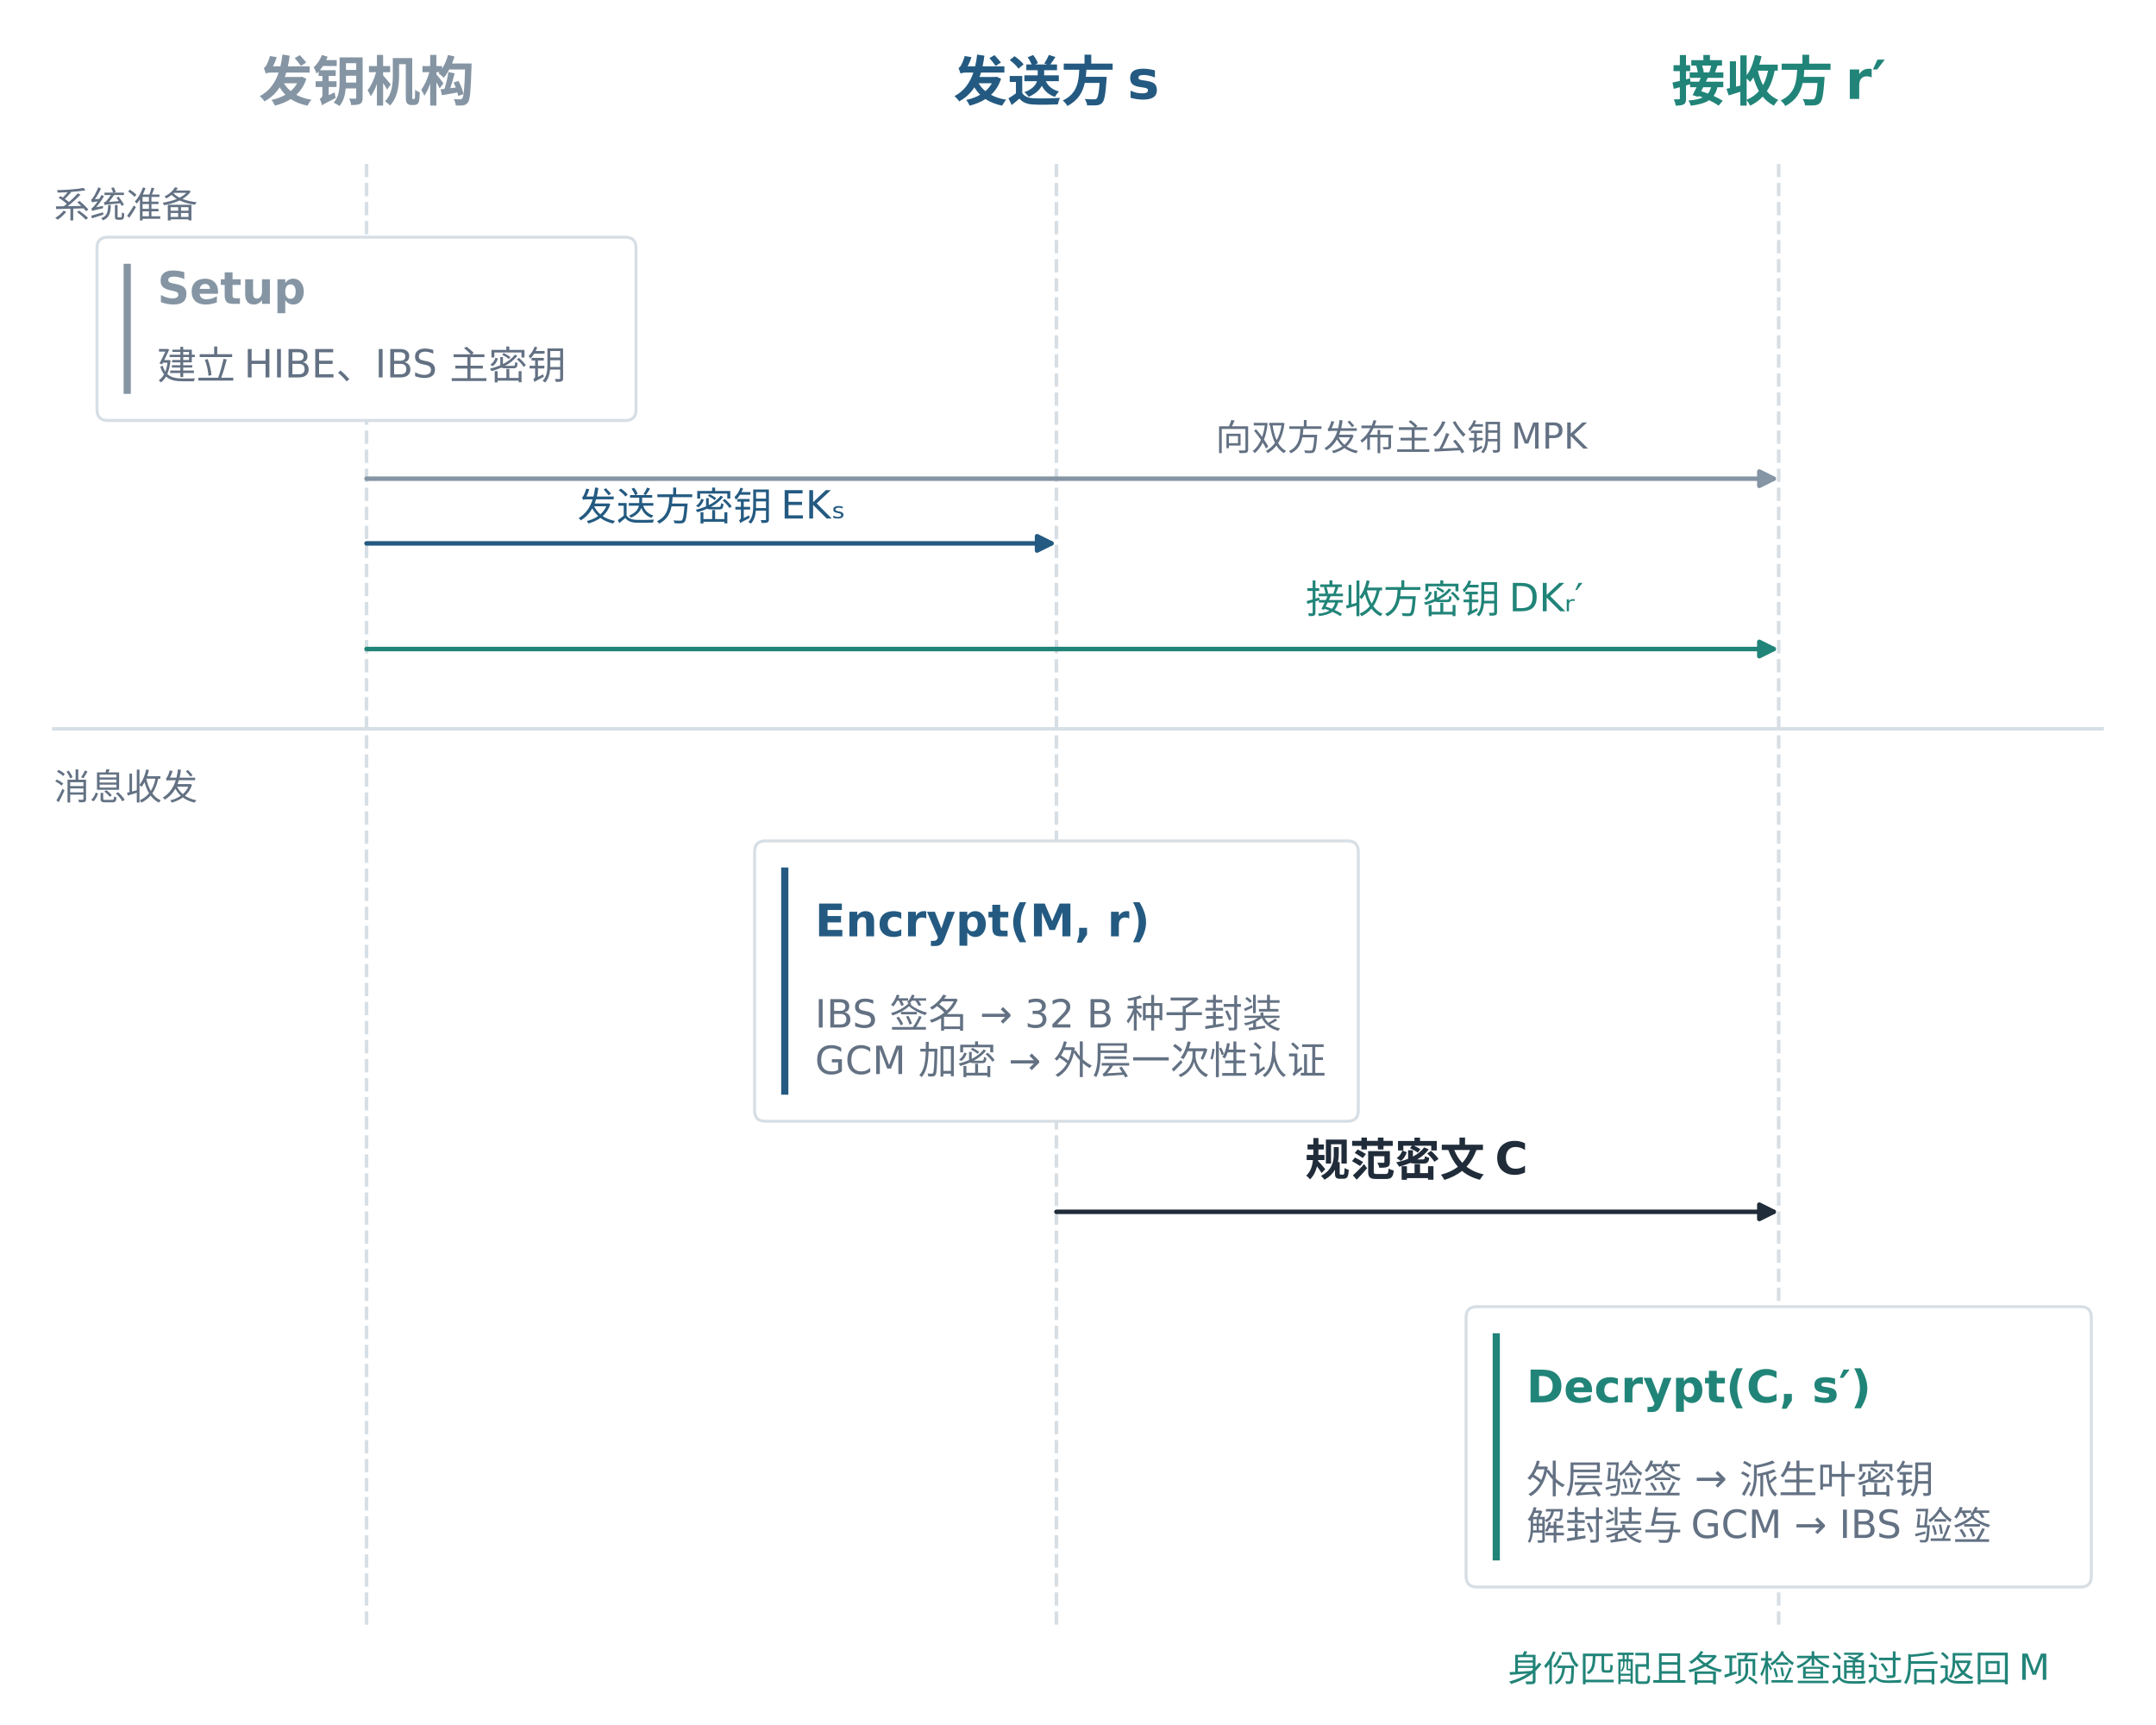
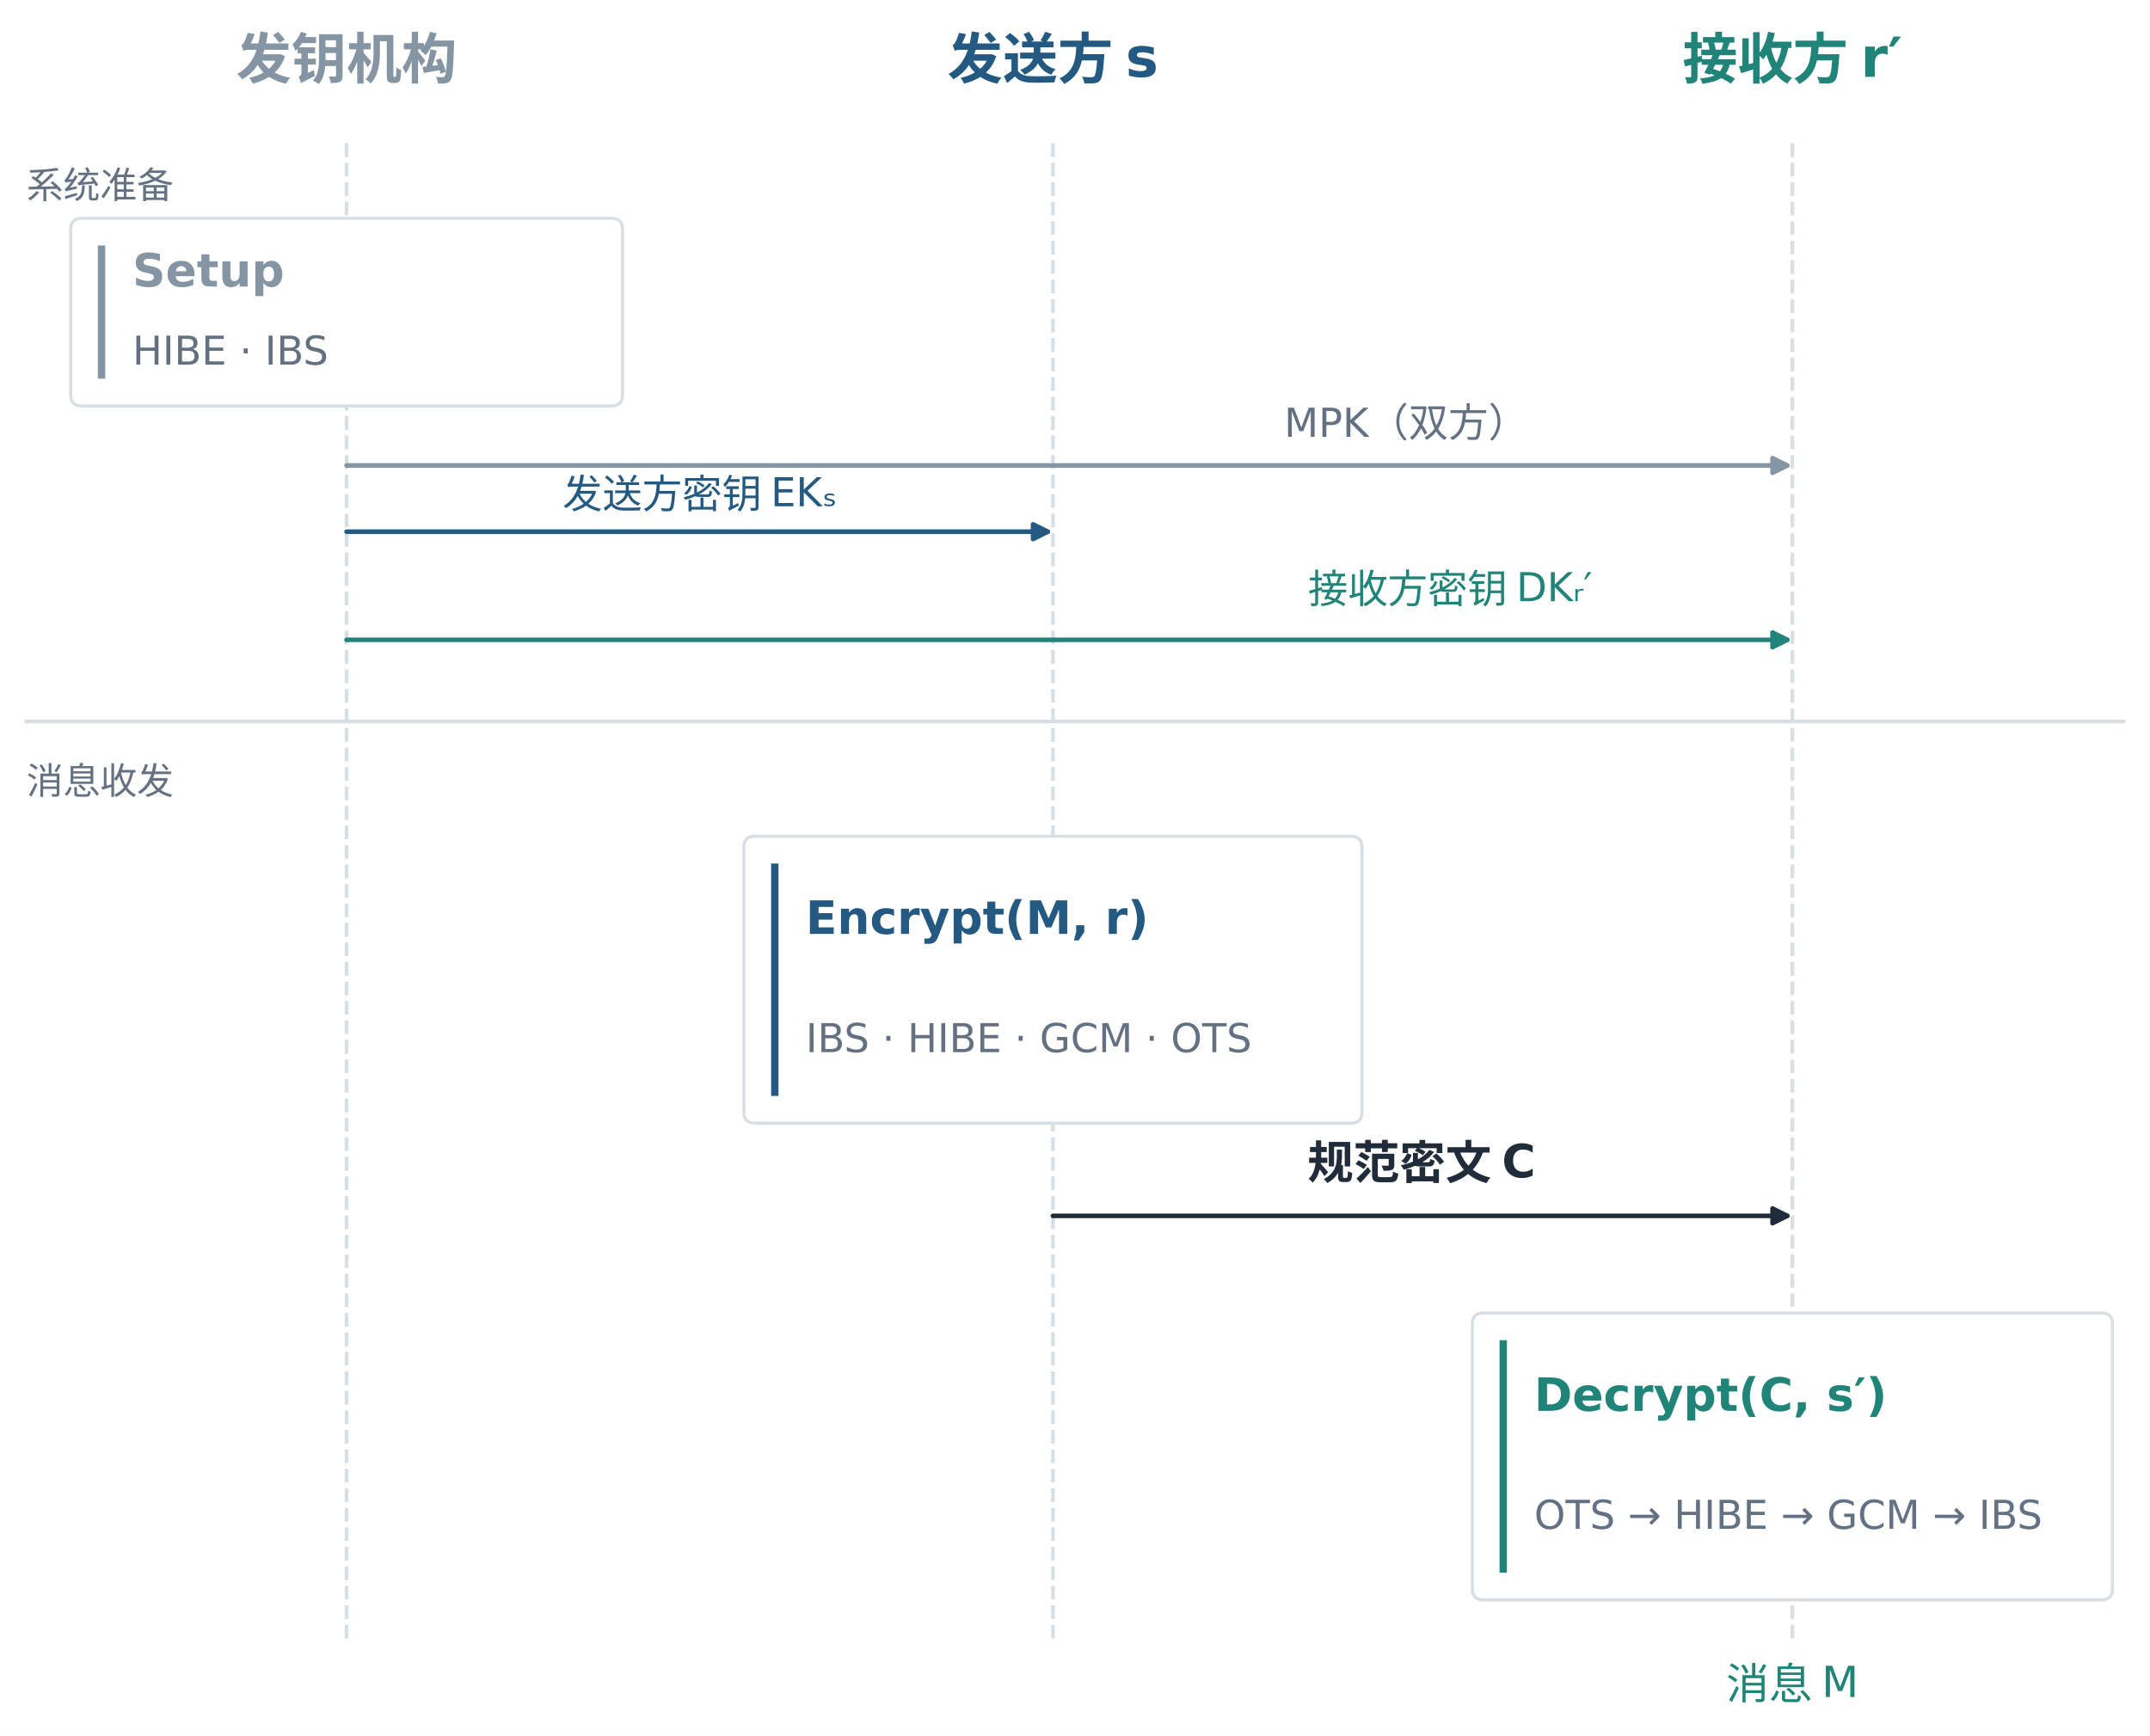
- <svg xmlns="http://www.w3.org/2000/svg" width="720pt" height="576pt" viewBox="0 0 720 576" version="1.1">
+ <svg xmlns="http://www.w3.org/2000/svg" width="701.28pt" height="566.293pt" viewBox="0 0 701.28 566.293" version="1.1">
  <defs>
    <style type="text/css">*{stroke-linejoin: round; stroke-linecap: butt}</style>
  </defs>
  <g id="figure_1">
    <g id="patch_1">
-       <path d="M 0 576 L 720 576 L 720 0 L 0 0 z " style="fill: #ffffff" />
+       <path d="M 0 566.293 L 701.28 566.293 L 701.28 0 L 0 0 z " style="fill: #ffffff" />
    </g>
    <g id="axes_1">
      <g id="line2d_1">
-         <path d="M 122.4 54.72 L 122.4 543.6 " clip-path="url(#pa1149c2038)" style="fill: none; stroke-dasharray: 4.44,1.92; stroke-dashoffset: 0; stroke: #d7dfe5; stroke-width: 1.2" />
+         <path d="M 113.04 46.74 L 113.04 535.62 " clip-path="url(#p9be769b12b)" style="fill: none; stroke-dasharray: 4.44,1.92; stroke-dashoffset: 0; stroke: #d7dfe5; stroke-width: 1.2" />
      </g>
      <g id="line2d_2">
-         <path d="M 352.8 54.72 L 352.8 543.6 " clip-path="url(#pa1149c2038)" style="fill: none; stroke-dasharray: 4.44,1.92; stroke-dashoffset: 0; stroke: #d7dfe5; stroke-width: 1.2" />
+         <path d="M 343.44 46.74 L 343.44 535.62 " clip-path="url(#p9be769b12b)" style="fill: none; stroke-dasharray: 4.44,1.92; stroke-dashoffset: 0; stroke: #d7dfe5; stroke-width: 1.2" />
      </g>
      <g id="line2d_3">
-         <path d="M 594 54.72 L 594 543.6 " clip-path="url(#pa1149c2038)" style="fill: none; stroke-dasharray: 4.44,1.92; stroke-dashoffset: 0; stroke: #d7dfe5; stroke-width: 1.2" />
+         <path d="M 584.64 46.74 L 584.64 535.62 " clip-path="url(#p9be769b12b)" style="fill: none; stroke-dasharray: 4.44,1.92; stroke-dashoffset: 0; stroke: #d7dfe5; stroke-width: 1.2" />
      </g>
      <g id="patch_2">
-         <path d="M 36 79.2 L 208.8 79.2 Q 212.4 79.2 212.4 82.8 L 212.4 136.8 Q 212.4 140.4 208.8 140.4 L 36 140.4 Q 32.4 140.4 32.4 136.8 L 32.4 82.8 Q 32.4 79.2 36 79.2 z " clip-path="url(#pa1149c2038)" style="fill: #ffffff; stroke: #d7dfe5; stroke-linejoin: miter" />
+         <path d="M 26.64 71.22 L 199.44 71.22 Q 203.04 71.22 203.04 74.82 L 203.04 128.82 Q 203.04 132.42 199.44 132.42 L 26.64 132.42 Q 23.04 132.42 23.04 128.82 L 23.04 74.82 Q 23.04 71.22 26.64 71.22 z " clip-path="url(#p9be769b12b)" style="fill: #ffffff; stroke: #d7dfe5; stroke-linejoin: miter" />
      </g>
      <g id="patch_3">
-         <path d="M 122.4 159.84 Q 358.2 159.84 592.323 159.84 " clip-path="url(#pa1149c2038)" style="fill: none; stroke: #8595a4; stroke-width: 1.5; stroke-linecap: round" />
-         <path d="M 587.523 157.44 L 592.323 159.84 L 587.523 162.24 z " clip-path="url(#pa1149c2038)" style="fill: #8595a4; stroke: #8595a4; stroke-width: 1.5; stroke-linecap: round" />
+         <path d="M 113.04 151.86 Q 348.84 151.86 582.963 151.86 " clip-path="url(#p9be769b12b)" style="fill: none; stroke: #8595a4; stroke-width: 1.5; stroke-linecap: round" />
+         <path d="M 578.163 149.46 L 582.963 151.86 L 578.163 154.26 z " clip-path="url(#p9be769b12b)" style="fill: #8595a4; stroke: #8595a4; stroke-width: 1.5; stroke-linecap: round" />
      </g>
      <g id="patch_4">
-         <path d="M 122.4 181.44 Q 237.6 181.44 351.123 181.44 " clip-path="url(#pa1149c2038)" style="fill: none; stroke: #245a81; stroke-width: 1.5; stroke-linecap: round" />
-         <path d="M 346.323 179.04 L 351.123 181.44 L 346.323 183.84 z " clip-path="url(#pa1149c2038)" style="fill: #245a81; stroke: #245a81; stroke-width: 1.5; stroke-linecap: round" />
+         <path d="M 113.04 173.46 Q 228.24 173.46 341.763 173.46 " clip-path="url(#p9be769b12b)" style="fill: none; stroke: #245a81; stroke-width: 1.5; stroke-linecap: round" />
+         <path d="M 336.963 171.06 L 341.763 173.46 L 336.963 175.86 z " clip-path="url(#p9be769b12b)" style="fill: #245a81; stroke: #245a81; stroke-width: 1.5; stroke-linecap: round" />
      </g>
      <g id="patch_5">
-         <path d="M 122.4 216.72 Q 358.2 216.72 592.323 216.72 " clip-path="url(#pa1149c2038)" style="fill: none; stroke: #218478; stroke-width: 1.5; stroke-linecap: round" />
-         <path d="M 587.523 214.32 L 592.323 216.72 L 587.523 219.12 z " clip-path="url(#pa1149c2038)" style="fill: #218478; stroke: #218478; stroke-width: 1.5; stroke-linecap: round" />
+         <path d="M 113.04 208.74 Q 348.84 208.74 582.963 208.74 " clip-path="url(#p9be769b12b)" style="fill: none; stroke: #218478; stroke-width: 1.5; stroke-linecap: round" />
+         <path d="M 578.163 206.34 L 582.963 208.74 L 578.163 211.14 z " clip-path="url(#p9be769b12b)" style="fill: #218478; stroke: #218478; stroke-width: 1.5; stroke-linecap: round" />
      </g>
      <g id="patch_6">
-         <path d="M 255.6 280.8 L 450 280.8 Q 453.6 280.8 453.6 284.4 L 453.6 370.8 Q 453.6 374.4 450 374.4 L 255.6 374.4 Q 252 374.4 252 370.8 L 252 284.4 Q 252 280.8 255.6 280.8 z " clip-path="url(#pa1149c2038)" style="fill: #ffffff; stroke: #d7dfe5; stroke-linejoin: miter" />
+         <path d="M 246.24 272.82 L 440.64 272.82 Q 444.24 272.82 444.24 276.42 L 444.24 362.82 Q 444.24 366.42 440.64 366.42 L 246.24 366.42 Q 242.64 366.42 242.64 362.82 L 242.64 276.42 Q 242.64 272.82 246.24 272.82 z " clip-path="url(#p9be769b12b)" style="fill: #ffffff; stroke: #d7dfe5; stroke-linejoin: miter" />
      </g>
      <g id="patch_7">
-         <path d="M 352.8 404.64 Q 473.4 404.64 592.323 404.64 " clip-path="url(#pa1149c2038)" style="fill: none; stroke: #202c39; stroke-width: 1.5; stroke-linecap: round" />
-         <path d="M 587.523 402.24 L 592.323 404.64 L 587.523 407.04 z " clip-path="url(#pa1149c2038)" style="fill: #202c39; stroke: #202c39; stroke-width: 1.5; stroke-linecap: round" />
+         <path d="M 343.44 396.66 Q 464.04 396.66 582.963 396.66 " clip-path="url(#p9be769b12b)" style="fill: none; stroke: #202c39; stroke-width: 1.5; stroke-linecap: round" />
+         <path d="M 578.163 394.26 L 582.963 396.66 L 578.163 399.06 z " clip-path="url(#p9be769b12b)" style="fill: #202c39; stroke: #202c39; stroke-width: 1.5; stroke-linecap: round" />
      </g>
      <g id="patch_8">
-         <path d="M 493.2 436.32 L 694.8 436.32 Q 698.4 436.32 698.4 439.92 L 698.4 526.32 Q 698.4 529.92 694.8 529.92 L 493.2 529.92 Q 489.6 529.92 489.6 526.32 L 489.6 439.92 Q 489.6 436.32 493.2 436.32 z " clip-path="url(#pa1149c2038)" style="fill: #ffffff; stroke: #d7dfe5; stroke-linejoin: miter" />
+         <path d="M 483.84 428.34 L 685.44 428.34 Q 689.04 428.34 689.04 431.94 L 689.04 518.34 Q 689.04 521.94 685.44 521.94 L 483.84 521.94 Q 480.24 521.94 480.24 518.34 L 480.24 431.94 Q 480.24 428.34 483.84 428.34 z " clip-path="url(#p9be769b12b)" style="fill: #ffffff; stroke: #d7dfe5; stroke-linejoin: miter" />
      </g>
      <g id="line2d_4">
-         <path d="M 42.48 89.28 L 42.48 130.32 " clip-path="url(#pa1149c2038)" style="fill: none; stroke: #8595a4; stroke-width: 2.4; stroke-linecap: square" />
+         <path d="M 33.12 81.3 L 33.12 122.34 " clip-path="url(#p9be769b12b)" style="fill: none; stroke: #8595a4; stroke-width: 2.4; stroke-linecap: square" />
      </g>
      <g id="line2d_5">
-         <path d="M 18 243.36 L 702 243.36 " clip-path="url(#pa1149c2038)" style="fill: none; stroke: #d7dfe5; stroke-width: 1.2; stroke-linecap: square" />
+         <path d="M 8.64 235.38 L 692.64 235.38 " clip-path="url(#p9be769b12b)" style="fill: none; stroke: #d7dfe5; stroke-width: 1.2; stroke-linecap: square" />
      </g>
      <g id="line2d_6">
-         <path d="M 262.08 290.88 L 262.08 364.32 " clip-path="url(#pa1149c2038)" style="fill: none; stroke: #245a81; stroke-width: 2.4; stroke-linecap: square" />
+         <path d="M 252.72 282.9 L 252.72 356.34 " clip-path="url(#p9be769b12b)" style="fill: none; stroke: #245a81; stroke-width: 2.4; stroke-linecap: square" />
      </g>
      <g id="line2d_7">
-         <path d="M 499.68 446.4 L 499.68 519.84 " clip-path="url(#pa1149c2038)" style="fill: none; stroke: #218478; stroke-width: 2.4; stroke-linecap: square" />
+         <path d="M 490.32 438.42 L 490.32 511.86 " clip-path="url(#p9be769b12b)" style="fill: none; stroke: #218478; stroke-width: 2.4; stroke-linecap: square" />
      </g>
      <g id="text_1">
-         <text style="font-weight: 700; font-size: 18px; font-family: 'Microsoft YaHei', 'DejaVu Sans'; text-anchor: middle; fill: #8595a4" x="122.4" y="33.636" transform="rotate(-0 122.4 33.63609)">发钥机构</text>
+         <text style="font-weight: 700; font-size: 18px; font-family: 'Microsoft YaHei', 'DejaVu Sans'; text-anchor: middle; fill: #8595a4" x="113.04" y="25.656" transform="rotate(-0 113.04 25.65563)">发钥机构</text>
      </g>
      <g id="text_2">
-         <text style="font-weight: 700; font-size: 18px; font-family: 'Microsoft YaHei', 'DejaVu Sans'; text-anchor: middle; fill: #245a81" x="352.8" y="33.636" transform="rotate(-0 352.8 33.63609)">发送方 s</text>
+         <text style="font-weight: 700; font-size: 18px; font-family: 'Microsoft YaHei', 'DejaVu Sans'; text-anchor: middle; fill: #245a81" x="343.44" y="25.656" transform="rotate(-0 343.44 25.65563)">发送方 s</text>
      </g>
      <g id="text_3">
-         <text style="font-weight: 700; font-size: 18px; font-family: 'Microsoft YaHei', 'DejaVu Sans'; text-anchor: middle; fill: #218478" x="594" y="33.653" transform="rotate(-0 594 33.65297)">接收方 r′</text>
+         <text style="font-weight: 700; font-size: 18px; font-family: 'Microsoft YaHei', 'DejaVu Sans'; text-anchor: middle; fill: #218478" x="584.64" y="25.672" transform="rotate(-0 584.64 25.6725)">接收方 r′</text>
      </g>
      <g id="text_4">
-         <text style="font-size: 12px; font-family: 'Microsoft YaHei', 'DejaVu Sans'; text-anchor: start; fill: #637183" x="18" y="72.653" transform="rotate(-0 18 72.65344)">系统准备</text>
+         <text style="font-size: 12px; font-family: 'Microsoft YaHei', 'DejaVu Sans'; text-anchor: start; fill: #637183" x="8.64" y="64.673" transform="rotate(-0 8.64 64.67297)">系统准备</text>
      </g>
      <g id="text_5">
-         <text style="font-weight: 700; font-size: 15px; font-family: 'Microsoft YaHei', 'DejaVu Sans'; text-anchor: start; fill: #8595a4" x="52.56" y="101.464" transform="rotate(-0 52.56 101.4635)">Setup</text>
+         <text style="font-weight: 700; font-size: 15px; font-family: 'Microsoft YaHei', 'DejaVu Sans'; text-anchor: start; fill: #8595a4" x="43.2" y="93.483" transform="rotate(-0 43.2 93.48305)">Setup</text>
      </g>
      <g id="text_6">
-         <text style="font-size: 13px; font-family: 'Microsoft YaHei', 'DejaVu Sans'; text-anchor: start; fill: #637183" x="52.56" y="126.624" transform="rotate(-0 52.56 126.6235)">建立 HIBE、IBS 主密钥</text>
+         <text style="font-size: 13px; font-family: 'Microsoft YaHei', 'DejaVu Sans'; text-anchor: start; fill: #637183" x="43.2" y="118.976" transform="rotate(-0 43.2 118.9762)">HIBE · IBS</text>
      </g>
      <g id="text_7">
-         <text style="font-size: 12px; font-family: 'Microsoft YaHei', 'DejaVu Sans'; text-anchor: middle; fill: #637183" x="468" y="150.35" transform="rotate(-0 468 150.3497)">向双方发布主公钥 MPK</text>
+         <text style="font-size: 13px; font-family: 'Microsoft YaHei', 'DejaVu Sans'; text-anchor: middle; fill: #637183" x="458.64" y="142.493" transform="rotate(-0 458.64 142.4929)">MPK（双方）</text>
      </g>
      <g id="text_8">
-         <text style="font-size: 13px; font-family: 'Microsoft YaHei', 'DejaVu Sans'; text-anchor: middle; fill: #245a81" x="237.6" y="173.745" transform="rotate(-0 237.6 173.7449)">发送方密钥 EKₛ</text>
+         <text style="font-size: 13px; font-family: 'Microsoft YaHei', 'DejaVu Sans'; text-anchor: middle; fill: #245a81" x="228.24" y="165.764" transform="rotate(-0 228.24 165.7645)">发送方密钥 EKₛ</text>
      </g>
      <g id="text_9">
-         <text style="font-size: 13px; font-family: 'Microsoft YaHei', 'DejaVu Sans'; text-anchor: middle; fill: #218478" x="482.4" y="204.705" transform="rotate(-0 482.4 204.7049)">接收方密钥 DKᵣ′</text>
+         <text style="font-size: 13px; font-family: 'Microsoft YaHei', 'DejaVu Sans'; text-anchor: middle; fill: #218478" x="473.04" y="196.724" transform="rotate(-0 473.04 196.7245)">接收方密钥 DKᵣ′</text>
      </g>
      <g id="text_10">
-         <text style="font-size: 12px; font-family: 'Microsoft YaHei', 'DejaVu Sans'; text-anchor: start; fill: #637183" x="18" y="267.013" transform="rotate(-0 18 267.0131)">消息收发</text>
+         <text style="font-size: 12px; font-family: 'Microsoft YaHei', 'DejaVu Sans'; text-anchor: start; fill: #637183" x="8.64" y="259.033" transform="rotate(-0 8.64 259.0327)">消息收发</text>
      </g>
      <g id="text_11">
-         <text style="font-weight: 700; font-size: 15px; font-family: 'Microsoft YaHei', 'DejaVu Sans'; text-anchor: start; fill: #245a81" x="272.16" y="312.652" transform="rotate(-0 272.16 312.6523)">Encrypt(M, r)</text>
+         <text style="font-weight: 700; font-size: 15px; font-family: 'Microsoft YaHei', 'DejaVu Sans'; text-anchor: start; fill: #245a81" x="262.8" y="304.672" transform="rotate(-0 262.8 304.6718)">Encrypt(M, r)</text>
      </g>
      <g id="text_12">
-         <text style="font-size: 13px; font-family: 'Microsoft YaHei', 'DejaVu Sans'; fill: #637183" transform="translate(272.16 343.1086)">IBS 签名 → 32 B 种子封装</text>
-         <text style="font-size: 13px; font-family: 'Microsoft YaHei', 'DejaVu Sans'; fill: #637183" transform="translate(272.16 358.6334)">GCM 加密 → 外层一次性认证</text>
+         <text style="font-size: 13px; font-family: 'Microsoft YaHei', 'DejaVu Sans'; text-anchor: start; fill: #637183" x="262.8" y="343.256" transform="rotate(-0 262.8 343.2562)">IBS · HIBE · GCM · OTS</text>
      </g>
      <g id="text_13">
-         <text style="font-weight: 700; font-size: 15px; font-family: 'Microsoft YaHei', 'DejaVu Sans'; text-anchor: middle; fill: #202c39" x="473.04" y="392.604" transform="rotate(-0 473.04 392.6041)">规范密文 C</text>
+         <text style="font-weight: 700; font-size: 15px; font-family: 'Microsoft YaHei', 'DejaVu Sans'; text-anchor: middle; fill: #202c39" x="463.68" y="384.624" transform="rotate(-0 463.68 384.6237)">规范密文 C</text>
      </g>
      <g id="text_14">
-         <text style="font-weight: 700; font-size: 15px; font-family: 'Microsoft YaHei', 'DejaVu Sans'; text-anchor: start; fill: #218478" x="509.76" y="468.267" transform="rotate(-0 509.76 468.2672)">Decrypt(C, s′)</text>
+         <text style="font-weight: 700; font-size: 15px; font-family: 'Microsoft YaHei', 'DejaVu Sans'; text-anchor: start; fill: #218478" x="500.4" y="460.287" transform="rotate(-0 500.4 460.2867)">Decrypt(C, s′)</text>
      </g>
      <g id="text_15">
-         <text style="font-size: 13px; font-family: 'Microsoft YaHei', 'DejaVu Sans'; fill: #637183" transform="translate(509.76 498.6286)">外层验签 → 派生叶密钥</text>
-         <text style="font-size: 13px; font-family: 'Microsoft YaHei', 'DejaVu Sans'; fill: #637183" transform="translate(509.76 514.1413)">解封装与 GCM → IBS 验签</text>
+         <text style="font-size: 13px; font-family: 'Microsoft YaHei', 'DejaVu Sans'; text-anchor: start; fill: #637183" x="500.4" y="498.776" transform="rotate(-0 500.4 498.7762)">OTS → HIBE → GCM → IBS</text>
      </g>
      <g id="text_16">
-         <text style="font-size: 12px; font-family: 'Microsoft YaHei', 'DejaVu Sans'; text-anchor: middle; fill: #218478" x="594" y="561.446" transform="rotate(-0 594 561.4462)">身份匹配且各项检查通过后返回 M</text>
+         <text style="font-size: 14px; font-family: 'Microsoft YaHei', 'DejaVu Sans'; text-anchor: middle; fill: #218478" x="584.64" y="554.276" transform="rotate(-0 584.64 554.2761)">消息 M</text>
      </g>
    </g>
  </g>
  <defs>
-     <clipPath id="pa1149c2038">
-       <rect x="0" y="0" width="720" height="576" />
+     <clipPath id="p9be769b12b">
+       <rect x="-9.36" y="-7.98" width="720" height="576" />
    </clipPath>
  </defs>
</svg>
